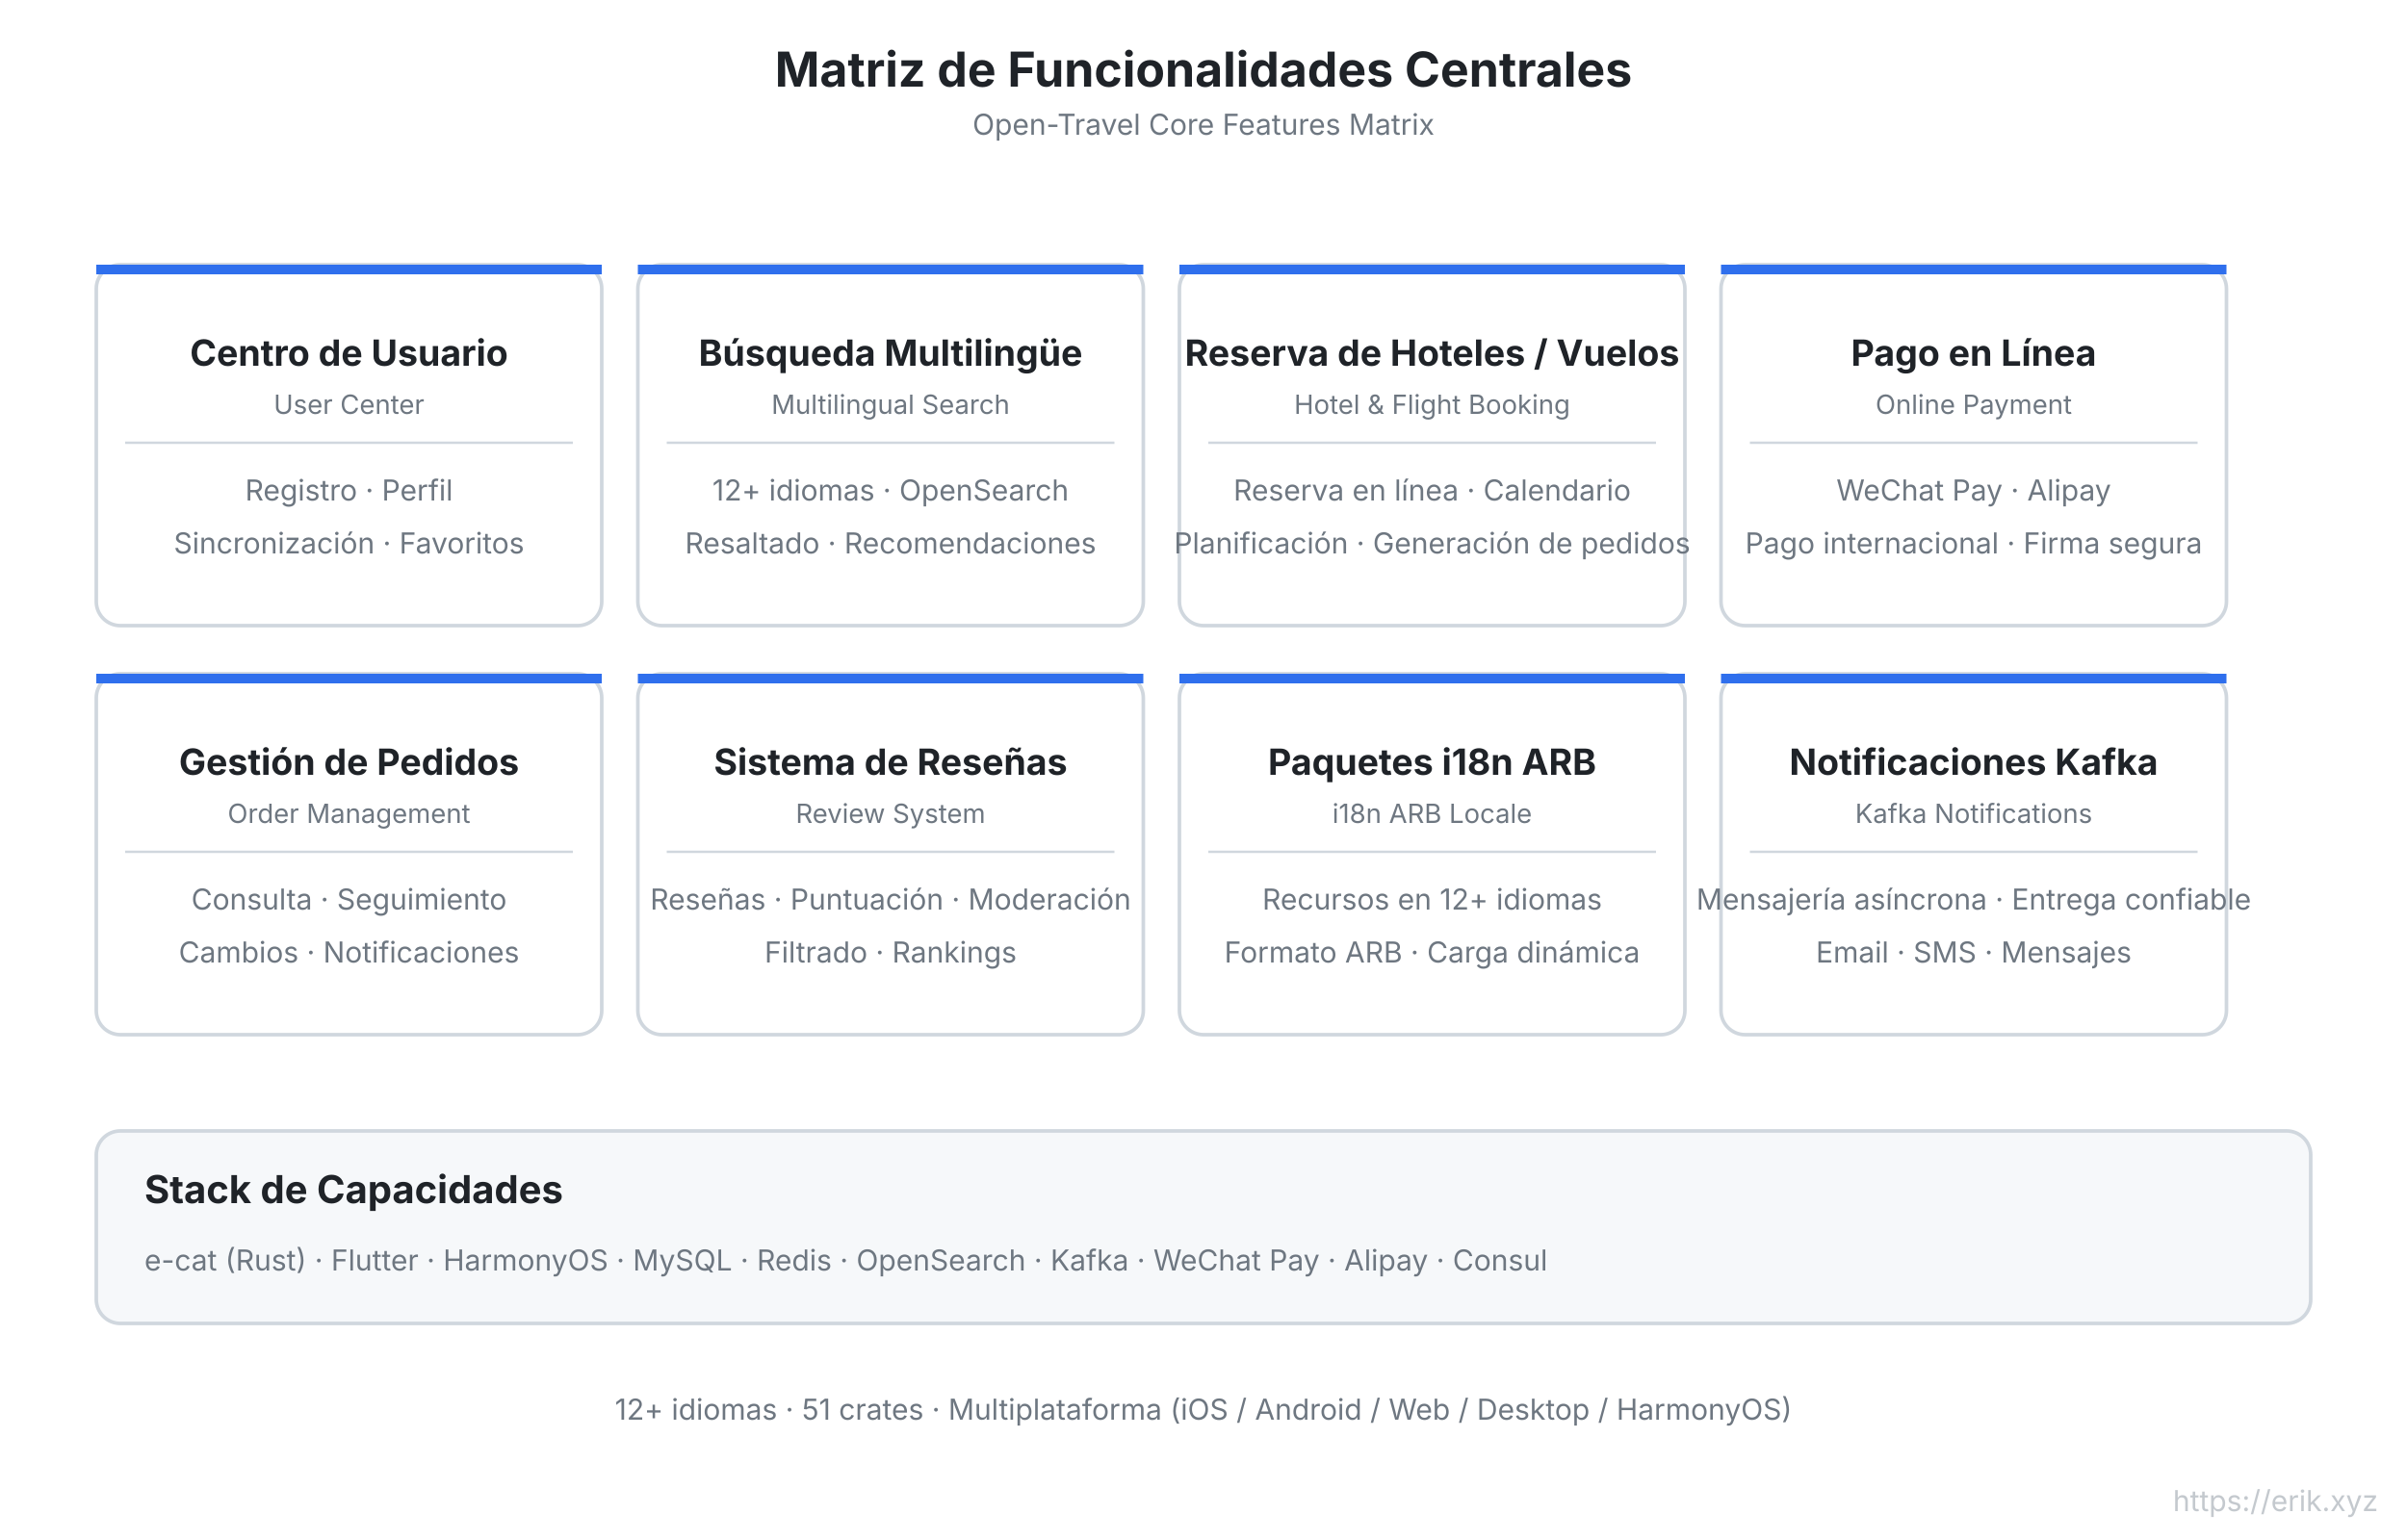
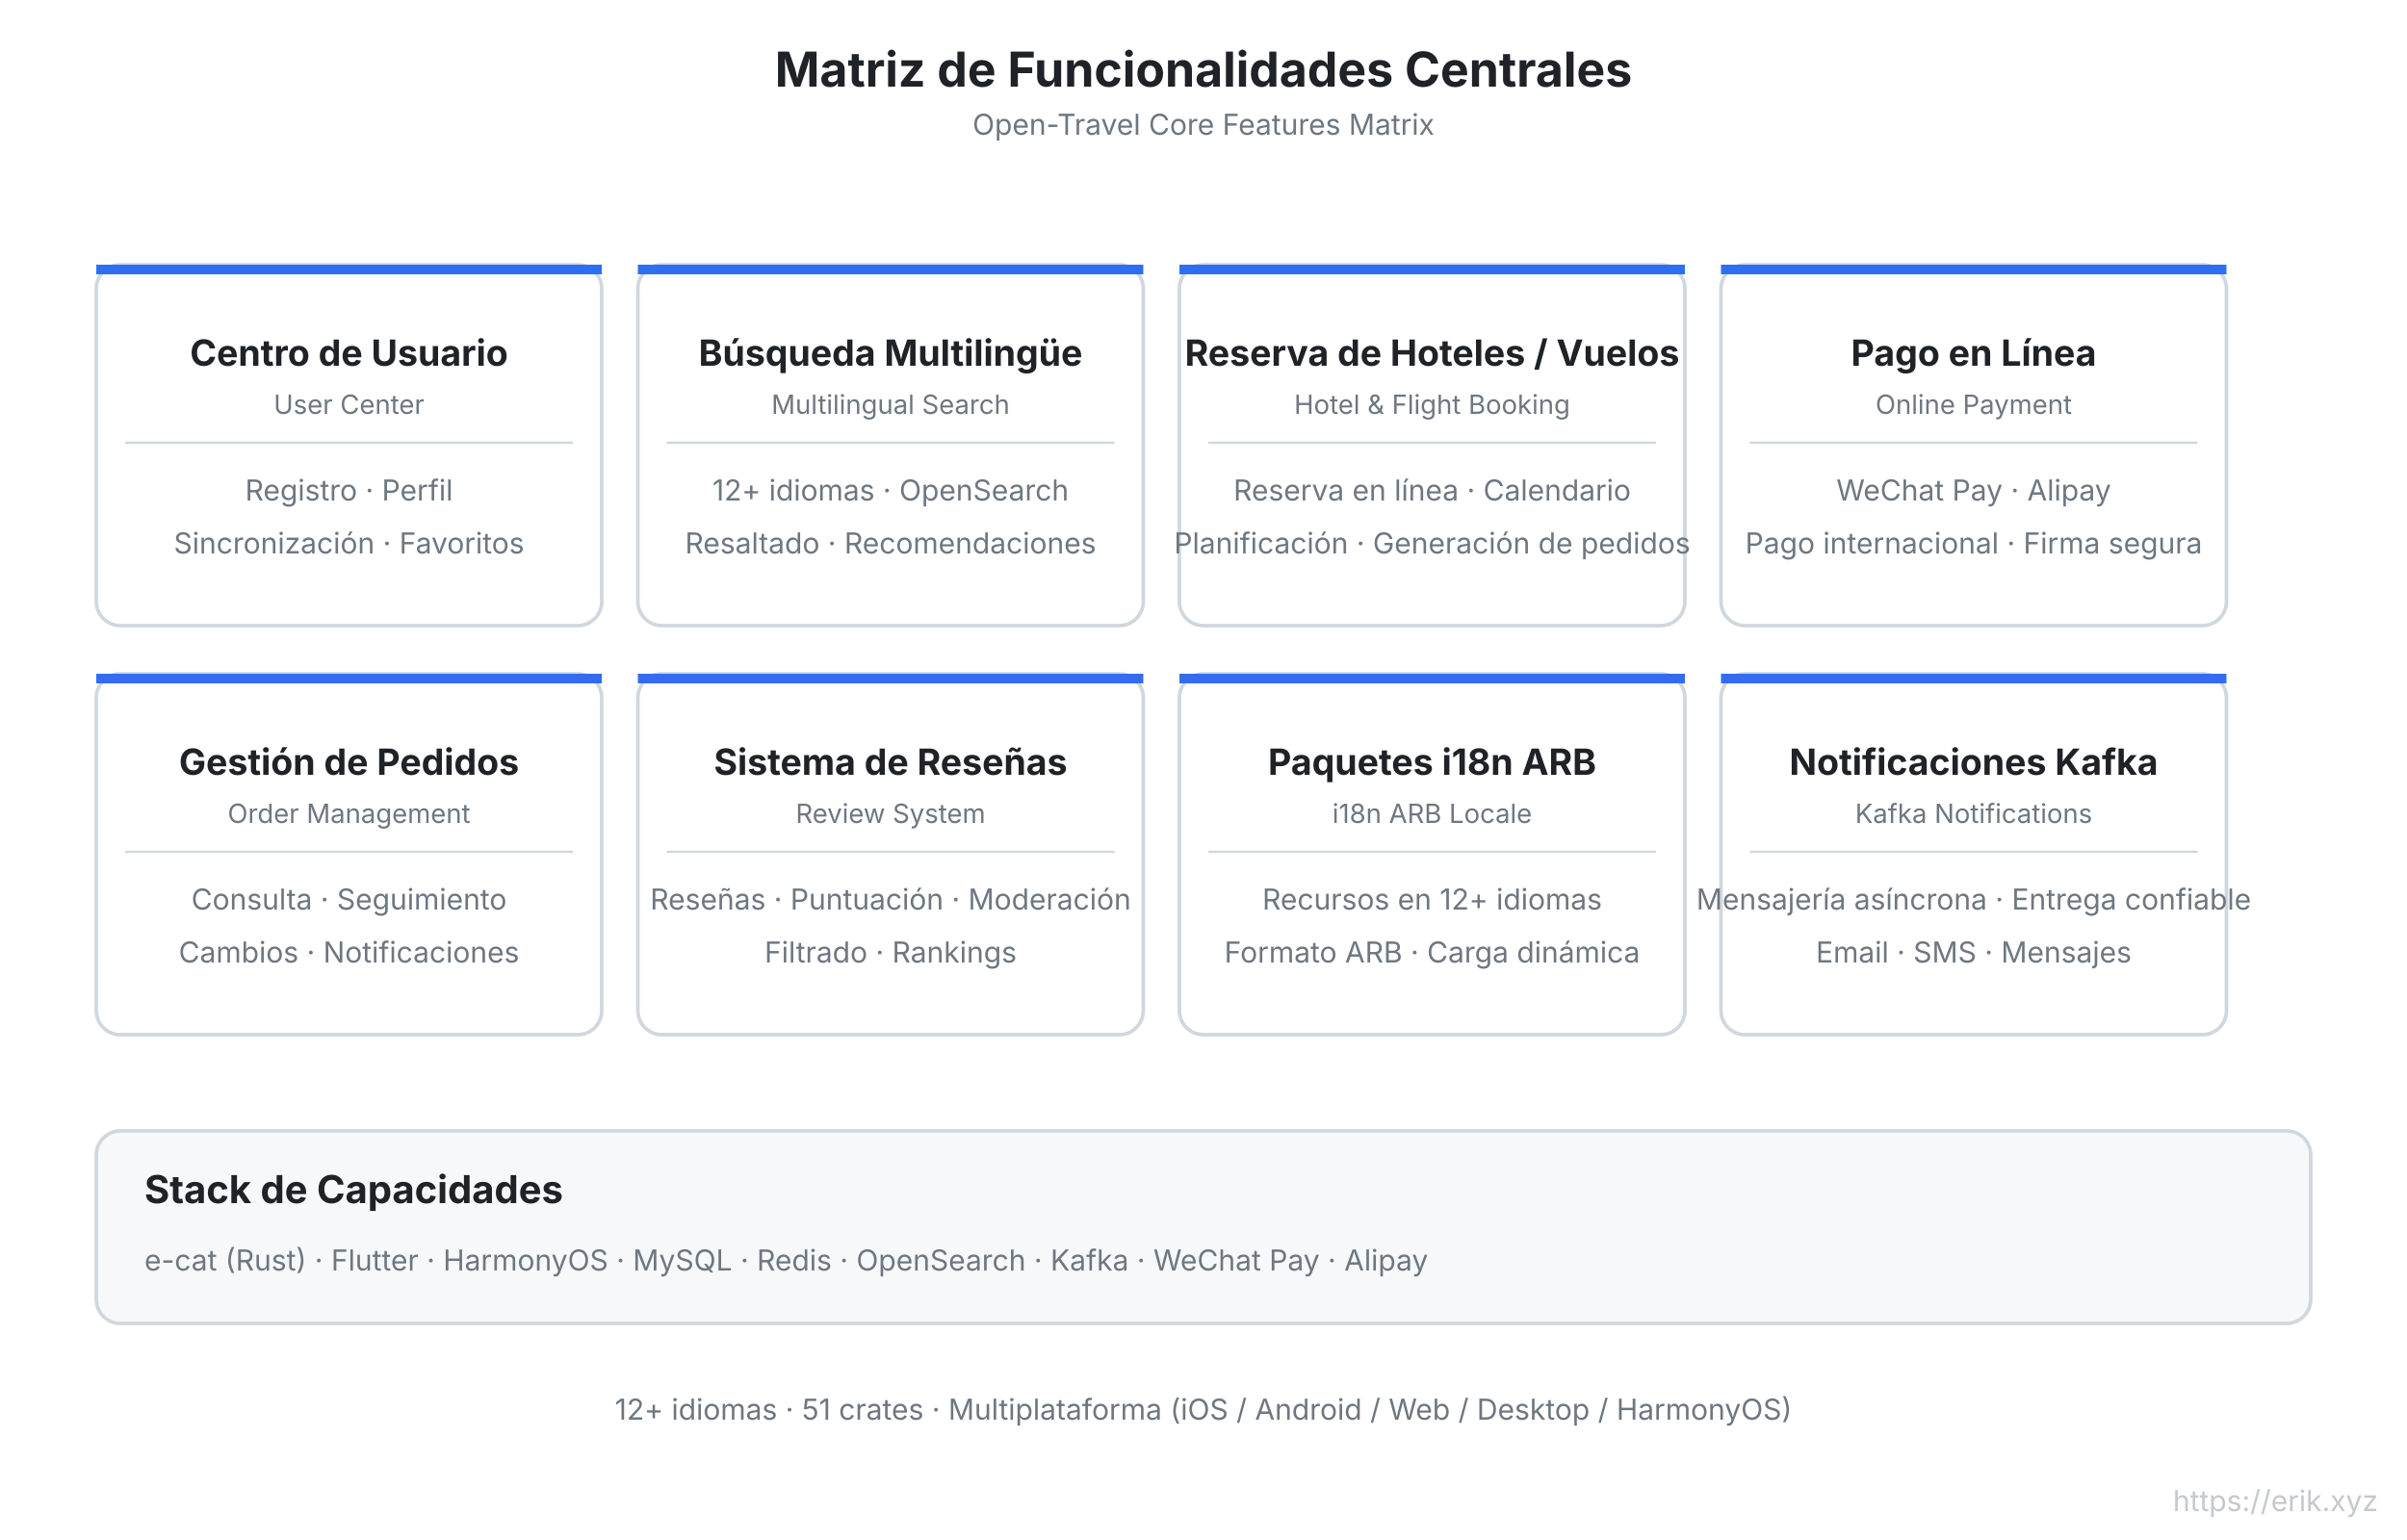
<svg xmlns="http://www.w3.org/2000/svg" width="1000" height="640" viewBox="0 0 1000 640">
  <defs>
    <style>
      text { font-family: system-ui, -apple-system, 'Segoe UI', sans-serif; }
      .t-title { font-size: 20px; font-weight: 700; fill: #1f2328; }
      .t-sub  { font-size: 12px; fill: #6e7781; }
      .t-h    { font-size: 16px; font-weight: 700; fill: #1f2328; }
      .t-m    { font-size: 15px; font-weight: 700; fill: #1f2328; }
      .t-eng  { font-size: 11px; fill: #6e7781; }
      .t-s    { font-size: 12px; fill: #6e7781; }
      .panel  { fill: #f6f8fa; stroke: #d0d7de; stroke-width: 1.5; rx: 10; }
      .card   { fill: #ffffff; stroke: #d0d7de; stroke-width: 1.5; rx: 10; }
      .accent { fill: #2f6fed; }
    </style>
  </defs>
  <rect width="1000" height="640" fill="#ffffff" />
  <text x="500" y="36" text-anchor="middle" class="t-title">Matriz de Funcionalidades Centrales</text>
  <text x="500" y="56" text-anchor="middle" class="t-sub">Open-Travel Core Features Matrix</text>
  <rect x="40" y="110" width="210" height="150" class="card" />
  <rect x="40" y="110" width="210" height="4" class="accent" />
  <text x="145" y="152" text-anchor="middle" class="t-m">Centro de Usuario</text>
  <text x="145" y="172" text-anchor="middle" class="t-eng">User Center</text>
  <line x1="52" y1="184" x2="238" y2="184" stroke="#d0d7de" stroke-width="1" />
  <text x="145" y="208" text-anchor="middle" class="t-s">Registro · Perfil</text>
  <text x="145" y="230" text-anchor="middle" class="t-s">Sincronización · Favoritos</text>
  <rect x="265" y="110" width="210" height="150" class="card" />
  <rect x="265" y="110" width="210" height="4" class="accent" />
  <text x="370" y="152" text-anchor="middle" class="t-m">Búsqueda Multilingüe</text>
  <text x="370" y="172" text-anchor="middle" class="t-eng">Multilingual Search</text>
  <line x1="277" y1="184" x2="463" y2="184" stroke="#d0d7de" stroke-width="1" />
  <text x="370" y="208" text-anchor="middle" class="t-s">12+ idiomas · OpenSearch</text>
  <text x="370" y="230" text-anchor="middle" class="t-s">Resaltado · Recomendaciones</text>
  <rect x="490" y="110" width="210" height="150" class="card" />
  <rect x="490" y="110" width="210" height="4" class="accent" />
  <text x="595" y="152" text-anchor="middle" class="t-m">Reserva de Hoteles / Vuelos</text>
  <text x="595" y="172" text-anchor="middle" class="t-eng">Hotel &amp; Flight Booking</text>
  <line x1="502" y1="184" x2="688" y2="184" stroke="#d0d7de" stroke-width="1" />
  <text x="595" y="208" text-anchor="middle" class="t-s">Reserva en línea · Calendario</text>
  <text x="595" y="230" text-anchor="middle" class="t-s">Planificación · Generación de pedidos</text>
  <rect x="715" y="110" width="210" height="150" class="card" />
  <rect x="715" y="110" width="210" height="4" class="accent" />
  <text x="820" y="152" text-anchor="middle" class="t-m">Pago en Línea</text>
  <text x="820" y="172" text-anchor="middle" class="t-eng">Online Payment</text>
  <line x1="727" y1="184" x2="913" y2="184" stroke="#d0d7de" stroke-width="1" />
  <text x="820" y="208" text-anchor="middle" class="t-s">WeChat Pay · Alipay</text>
  <text x="820" y="230" text-anchor="middle" class="t-s">Pago internacional · Firma segura</text>
  <rect x="40" y="280" width="210" height="150" class="card" />
  <rect x="40" y="280" width="210" height="4" class="accent" />
  <text x="145" y="322" text-anchor="middle" class="t-m">Gestión de Pedidos</text>
  <text x="145" y="342" text-anchor="middle" class="t-eng">Order Management</text>
  <line x1="52" y1="354" x2="238" y2="354" stroke="#d0d7de" stroke-width="1" />
  <text x="145" y="378" text-anchor="middle" class="t-s">Consulta · Seguimiento</text>
  <text x="145" y="400" text-anchor="middle" class="t-s">Cambios · Notificaciones</text>
  <rect x="265" y="280" width="210" height="150" class="card" />
  <rect x="265" y="280" width="210" height="4" class="accent" />
  <text x="370" y="322" text-anchor="middle" class="t-m">Sistema de Reseñas</text>
  <text x="370" y="342" text-anchor="middle" class="t-eng">Review System</text>
  <line x1="277" y1="354" x2="463" y2="354" stroke="#d0d7de" stroke-width="1" />
  <text x="370" y="378" text-anchor="middle" class="t-s">Reseñas · Puntuación · Moderación</text>
  <text x="370" y="400" text-anchor="middle" class="t-s">Filtrado · Rankings</text>
  <rect x="490" y="280" width="210" height="150" class="card" />
  <rect x="490" y="280" width="210" height="4" class="accent" />
  <text x="595" y="322" text-anchor="middle" class="t-m">Paquetes i18n ARB</text>
  <text x="595" y="342" text-anchor="middle" class="t-eng">i18n ARB Locale</text>
  <line x1="502" y1="354" x2="688" y2="354" stroke="#d0d7de" stroke-width="1" />
  <text x="595" y="378" text-anchor="middle" class="t-s">Recursos en 12+ idiomas</text>
  <text x="595" y="400" text-anchor="middle" class="t-s">Formato ARB · Carga dinámica</text>
  <rect x="715" y="280" width="210" height="150" class="card" />
  <rect x="715" y="280" width="210" height="4" class="accent" />
  <text x="820" y="322" text-anchor="middle" class="t-m">Notificaciones Kafka</text>
  <text x="820" y="342" text-anchor="middle" class="t-eng">Kafka Notifications</text>
  <line x1="727" y1="354" x2="913" y2="354" stroke="#d0d7de" stroke-width="1" />
  <text x="820" y="378" text-anchor="middle" class="t-s">Mensajería asíncrona · Entrega confiable</text>
  <text x="820" y="400" text-anchor="middle" class="t-s">Email · SMS · Mensajes</text>
  <rect x="40" y="470" width="920" height="80" class="panel" />
  <text x="60" y="500" class="t-h">Stack de Capacidades</text>
-   <text x="60" y="528" class="t-s">e-cat (Rust) · Flutter · HarmonyOS · MySQL · Redis · OpenSearch · Kafka · WeChat Pay · Alipay · Consul</text>
+   <text x="60" y="528" class="t-s">e-cat (Rust) · Flutter · HarmonyOS · MySQL · Redis · OpenSearch · Kafka · WeChat Pay · Alipay</text>
  <text x="500" y="590" text-anchor="middle" class="t-s">12+ idiomas · 51 crates · Multiplataforma (iOS / Android / Web / Desktop / HarmonyOS)</text>
  <text x="988" y="628" text-anchor="end" font-size="12" fill="#8b949e" fill-opacity="0.5" font-family="system-ui, -apple-system, 'Segoe UI', sans-serif">https://erik.xyz</text>
</svg>
